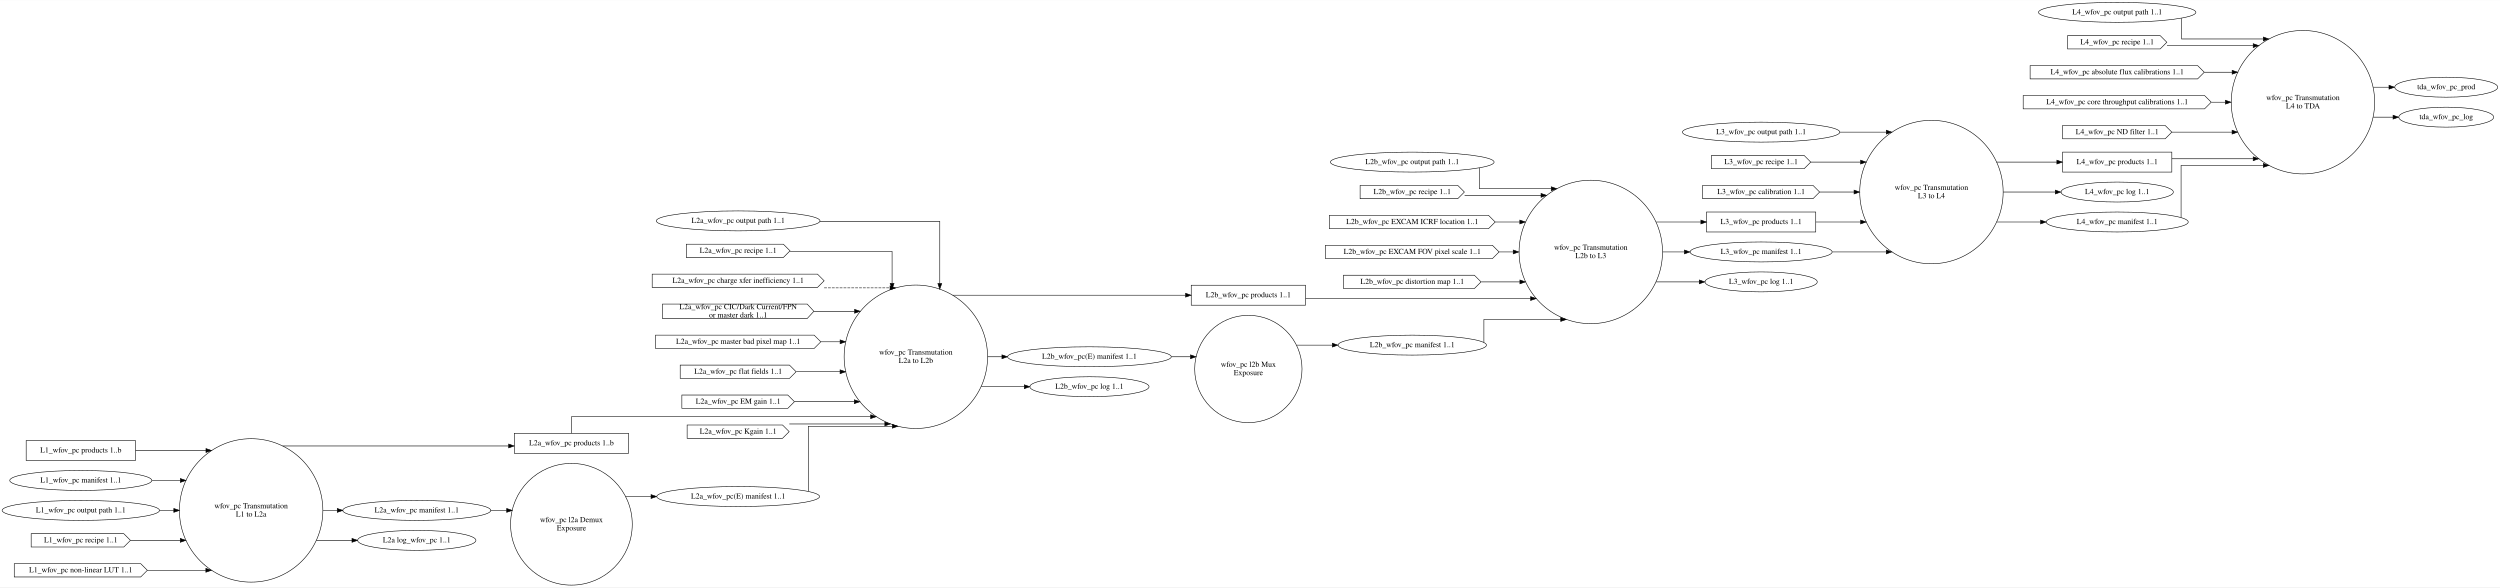
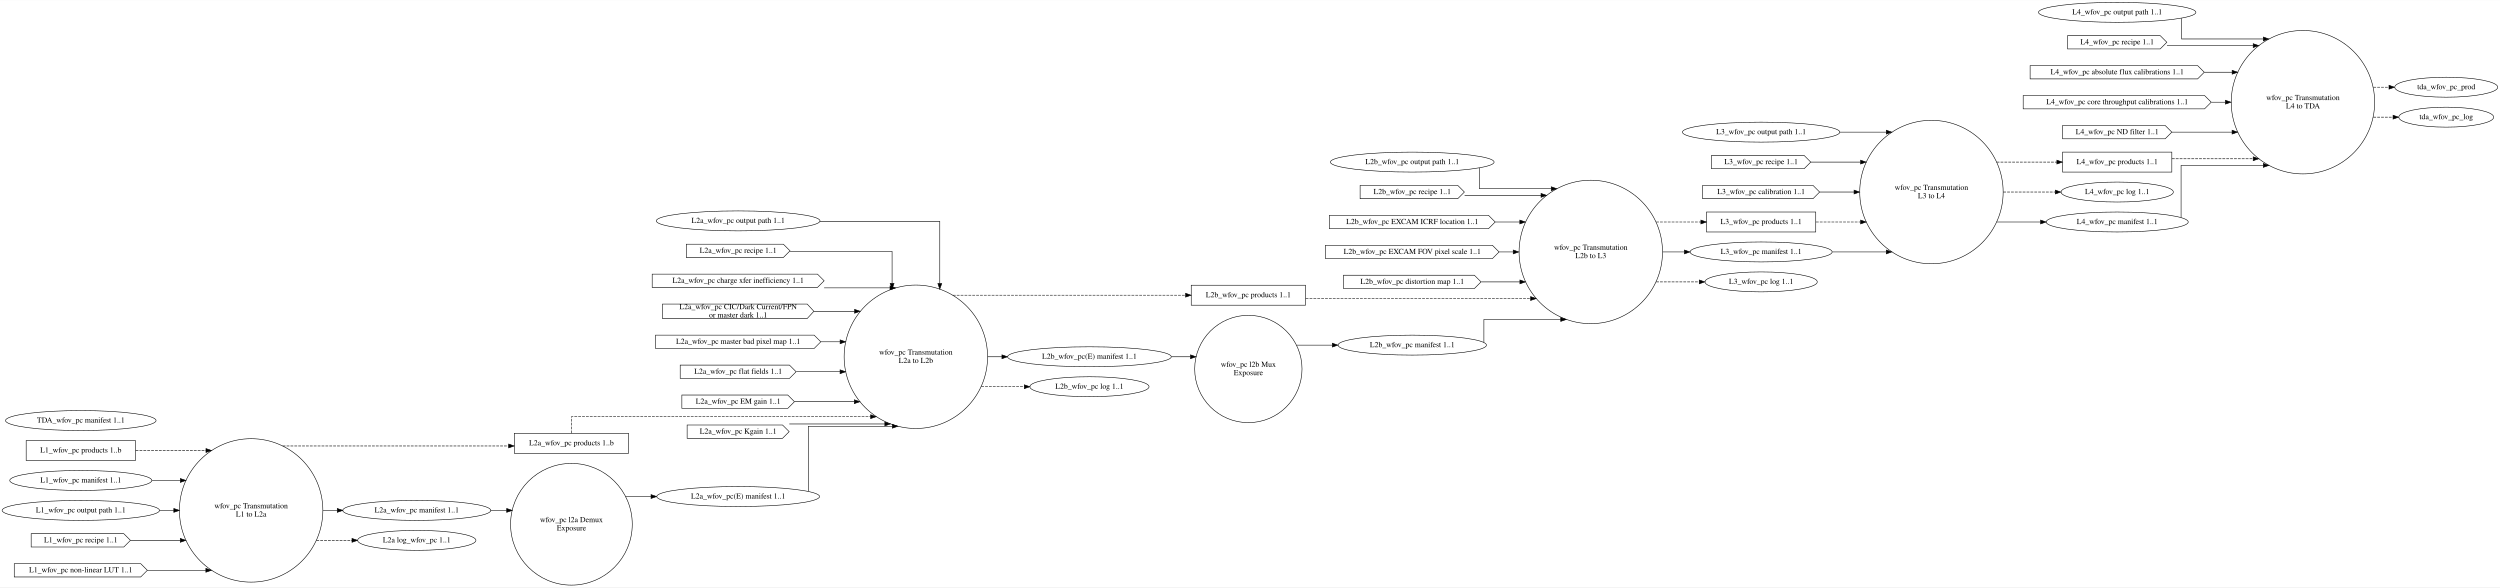
<svg xmlns="http://www.w3.org/2000/svg" width="4507pt" height="1059pt" viewBox="0.00 0.00 4507.39 1058.60">
  <g id="graph0" class="graph" transform="scale(1 1) rotate(0) translate(4 1054.6)">
    <polygon fill="white" stroke="transparent" points="-4,4 -4,-1054.6 4503.39,-1054.6 4503.39,4 -4,4" />
    <g id="node1" class="node">
      <ellipse fill="none" stroke="black" cx="448.78" cy="-134.6" rx="129.3" ry="129.3" />
      <text text-anchor="middle" x="448.78" y="-138.4" font-family="Times,serif" font-size="14.00">wfov_pc Transmutation</text>
      <text text-anchor="middle" x="448.78" y="-123.4" font-family="Times,serif" font-size="14.00">L1 to L2a</text>
    </g>
    <g id="node13" class="node">
      <polygon fill="none" stroke="black" points="1129.25,-273.6 923.25,-273.6 923.25,-237.6 1129.25,-237.6 1129.25,-273.6" />
      <text text-anchor="middle" x="1026.25" y="-251.9" font-family="Times,serif" font-size="14.00">L2a_wfov_pc products 1..b</text>
    </g>
    <g id="edge6" class="edge">
-       <path fill="none" stroke="black" d="M505.73,-250.8C505.73,-250.8 913.05,-250.8 913.05,-250.8" />
+       <path fill="none" stroke="black" stroke-dasharray="5,2" d="M505.73,-250.8C505.73,-250.8 913.05,-250.8 913.05,-250.8" />
      <polygon fill="black" stroke="black" points="913.05,-254.3 923.05,-250.8 913.05,-247.3 913.05,-254.3" />
    </g>
    <g id="node14" class="node">
      <ellipse fill="none" stroke="black" cx="747.41" cy="-134.6" rx="133.48" ry="18" />
      <text text-anchor="middle" x="747.41" y="-130.9" font-family="Times,serif" font-size="14.00">L2a_wfov_pc manifest 1..1</text>
    </g>
    <g id="edge7" class="edge">
      <path fill="none" stroke="black" d="M578.46,-134.6C578.46,-134.6 604.07,-134.6 604.07,-134.6" />
      <polygon fill="black" stroke="black" points="604.07,-138.1 614.07,-134.6 604.07,-131.1 604.07,-138.1" />
    </g>
    <g id="node23" class="node">
      <ellipse fill="none" stroke="black" cx="747.41" cy="-80.6" rx="106.68" ry="18" />
      <text text-anchor="middle" x="747.41" y="-76.9" font-family="Times,serif" font-size="14.00">L2a log_wfov_pc 1..1</text>
    </g>
    <g id="edge8" class="edge">
-       <path fill="none" stroke="black" d="M566.38,-80.6C566.38,-80.6 630.61,-80.6 630.61,-80.6" />
+       <path fill="none" stroke="black" stroke-dasharray="5,2" d="M566.38,-80.6C566.38,-80.6 630.61,-80.6 630.61,-80.6" />
      <polygon fill="black" stroke="black" points="630.61,-84.1 640.61,-80.6 630.61,-77.1 630.61,-84.1" />
    </g>
    <g id="node2" class="node">
      <ellipse fill="none" stroke="black" cx="1026.25" cy="-109.6" rx="109.7" ry="109.7" />
      <text text-anchor="middle" x="1026.25" y="-113.4" font-family="Times,serif" font-size="14.00">wfov_pc l2a Demux</text>
      <text text-anchor="middle" x="1026.25" y="-98.4" font-family="Times,serif" font-size="14.00">Exposure</text>
    </g>
    <g id="node24" class="node">
      <ellipse fill="none" stroke="black" cx="1326.86" cy="-159.6" rx="146.77" ry="18" />
      <text text-anchor="middle" x="1326.86" y="-155.9" font-family="Times,serif" font-size="14.00">L2a_wfov_pc(E) manifest 1..1</text>
    </g>
    <g id="edge22" class="edge">
      <path fill="none" stroke="black" d="M1123.85,-159.6C1123.85,-159.6 1169.81,-159.6 1169.81,-159.6" />
      <polygon fill="black" stroke="black" points="1169.81,-163.1 1179.81,-159.6 1169.81,-156.1 1169.81,-163.1" />
    </g>
    <g id="node3" class="node">
      <ellipse fill="none" stroke="black" cx="1647.26" cy="-411.6" rx="129.3" ry="129.3" />
      <text text-anchor="middle" x="1647.26" y="-415.4" font-family="Times,serif" font-size="14.00">wfov_pc Transmutation</text>
      <text text-anchor="middle" x="1647.26" y="-400.4" font-family="Times,serif" font-size="14.00">L2a to L2b</text>
    </g>
    <g id="node25" class="node">
      <polygon fill="none" stroke="black" points="2349.73,-540.6 2143.73,-540.6 2143.73,-504.6 2349.73,-504.6 2349.73,-540.6" />
      <text text-anchor="middle" x="2246.73" y="-518.9" font-family="Times,serif" font-size="14.00">L2b_wfov_pc products 1..1</text>
    </g>
    <g id="edge18" class="edge">
-       <path fill="none" stroke="black" d="M1713.99,-522.6C1713.99,-522.6 2133.52,-522.6 2133.52,-522.6" />
+       <path fill="none" stroke="black" stroke-dasharray="5,2" d="M1713.99,-522.6C1713.99,-522.6 2133.52,-522.6 2133.52,-522.6" />
      <polygon fill="black" stroke="black" points="2133.52,-526.1 2143.52,-522.6 2133.52,-519.1 2133.52,-526.1" />
    </g>
    <g id="node32" class="node">
      <ellipse fill="none" stroke="black" cx="1960.19" cy="-411.6" rx="147.57" ry="18" />
      <text text-anchor="middle" x="1960.19" y="-407.9" font-family="Times,serif" font-size="14.00">L2b_wfov_pc(E) manifest 1..1</text>
    </g>
    <g id="edge19" class="edge">
      <path fill="none" stroke="black" d="M1776.8,-411.6C1776.8,-411.6 1802.46,-411.6 1802.46,-411.6" />
      <polygon fill="black" stroke="black" points="1802.46,-415.1 1812.46,-411.6 1802.46,-408.1 1802.46,-415.1" />
    </g>
    <g id="node33" class="node">
      <ellipse fill="none" stroke="black" cx="1960.19" cy="-357.6" rx="107.48" ry="18" />
      <text text-anchor="middle" x="1960.19" y="-353.9" font-family="Times,serif" font-size="14.00">L2b_wfov_pc log 1..1</text>
    </g>
    <g id="edge20" class="edge">
-       <path fill="none" stroke="black" d="M1765.12,-357.6C1765.12,-357.6 1842.74,-357.6 1842.74,-357.6" />
+       <path fill="none" stroke="black" stroke-dasharray="5,2" d="M1765.12,-357.6C1765.12,-357.6 1842.74,-357.6 1842.74,-357.6" />
      <polygon fill="black" stroke="black" points="1842.74,-361.1 1852.74,-357.6 1842.74,-354.1 1842.74,-361.1" />
    </g>
    <g id="node4" class="node">
      <ellipse fill="none" stroke="black" cx="2246.73" cy="-389.6" rx="96.75" ry="96.75" />
      <text text-anchor="middle" x="2246.73" y="-393.4" font-family="Times,serif" font-size="14.00">wfov_pc l2b Mux</text>
      <text text-anchor="middle" x="2246.73" y="-378.4" font-family="Times,serif" font-size="14.00">Exposure</text>
    </g>
    <g id="node26" class="node">
      <ellipse fill="none" stroke="black" cx="2542.23" cy="-432.6" rx="133.78" ry="18" />
      <text text-anchor="middle" x="2542.23" y="-428.9" font-family="Times,serif" font-size="14.00">L2b_wfov_pc manifest 1..1</text>
    </g>
    <g id="edge25" class="edge">
      <path fill="none" stroke="black" d="M2333.79,-432.6C2333.79,-432.6 2398.11,-432.6 2398.11,-432.6" />
      <polygon fill="black" stroke="black" points="2398.11,-436.1 2408.11,-432.6 2398.11,-429.1 2398.11,-436.1" />
    </g>
    <g id="node5" class="node">
      <ellipse fill="none" stroke="black" cx="2864.13" cy="-600.6" rx="129.3" ry="129.3" />
      <text text-anchor="middle" x="2864.13" y="-604.4" font-family="Times,serif" font-size="14.00">wfov_pc Transmutation</text>
      <text text-anchor="middle" x="2864.13" y="-589.4" font-family="Times,serif" font-size="14.00">L2b to L3</text>
    </g>
    <g id="node34" class="node">
      <polygon fill="none" stroke="black" points="3269.72,-672.6 3072.72,-672.6 3072.72,-636.6 3269.72,-636.6 3269.72,-672.6" />
      <text text-anchor="middle" x="3171.22" y="-650.9" font-family="Times,serif" font-size="14.00">L3_wfov_pc products 1..1</text>
    </g>
    <g id="edge33" class="edge">
-       <path fill="none" stroke="black" d="M2981.98,-654.6C2981.98,-654.6 3062.64,-654.6 3062.64,-654.6" />
+       <path fill="none" stroke="black" stroke-dasharray="5,2" d="M2981.98,-654.6C2981.98,-654.6 3062.64,-654.6 3062.64,-654.6" />
      <polygon fill="black" stroke="black" points="3062.64,-658.1 3072.64,-654.6 3062.64,-651.1 3062.64,-658.1" />
    </g>
    <g id="node36" class="node">
      <ellipse fill="none" stroke="black" cx="3171.22" cy="-600.6" rx="128.08" ry="18" />
      <text text-anchor="middle" x="3171.22" y="-596.9" font-family="Times,serif" font-size="14.00">L3_wfov_pc manifest 1..1</text>
    </g>
    <g id="edge34" class="edge">
      <path fill="none" stroke="black" d="M2993.92,-600.6C2993.92,-600.6 3032.88,-600.6 3032.88,-600.6" />
      <polygon fill="black" stroke="black" points="3032.88,-604.1 3042.88,-600.6 3032.88,-597.1 3032.88,-604.1" />
    </g>
    <g id="node39" class="node">
      <ellipse fill="none" stroke="black" cx="3171.22" cy="-546.6" rx="101.28" ry="18" />
      <text text-anchor="middle" x="3171.22" y="-542.9" font-family="Times,serif" font-size="14.00">L3_wfov_pc log 1..1</text>
    </g>
    <g id="edge35" class="edge">
-       <path fill="none" stroke="black" d="M2981.98,-546.6C2981.98,-546.6 3059.7,-546.6 3059.7,-546.6" />
+       <path fill="none" stroke="black" stroke-dasharray="5,2" d="M2981.98,-546.6C2981.98,-546.6 3059.7,-546.6 3059.7,-546.6" />
      <polygon fill="black" stroke="black" points="3059.7,-550.1 3069.7,-546.6 3059.7,-543.1 3059.7,-550.1" />
    </g>
    <g id="node6" class="node">
      <ellipse fill="none" stroke="black" cx="3478.31" cy="-708.6" rx="129.3" ry="129.3" />
      <text text-anchor="middle" x="3478.31" y="-712.4" font-family="Times,serif" font-size="14.00">wfov_pc Transmutation</text>
      <text text-anchor="middle" x="3478.31" y="-697.4" font-family="Times,serif" font-size="14.00">L3 to L4</text>
    </g>
    <g id="node40" class="node">
      <polygon fill="none" stroke="black" points="3911.71,-780.6 3714.71,-780.6 3714.71,-744.6 3911.71,-744.6 3911.71,-780.6" />
      <text text-anchor="middle" x="3813.21" y="-758.9" font-family="Times,serif" font-size="14.00">L4_wfov_pc products 1..1</text>
    </g>
    <g id="edge41" class="edge">
-       <path fill="none" stroke="black" d="M3595.91,-762.6C3595.91,-762.6 3704.47,-762.6 3704.47,-762.6" />
+       <path fill="none" stroke="black" stroke-dasharray="5,2" d="M3595.91,-762.6C3595.91,-762.6 3704.47,-762.6 3704.47,-762.6" />
      <polygon fill="black" stroke="black" points="3704.47,-766.1 3714.47,-762.6 3704.47,-759.1 3704.47,-766.1" />
    </g>
    <g id="node42" class="node">
      <ellipse fill="none" stroke="black" cx="3813.21" cy="-708.6" rx="101.28" ry="18" />
      <text text-anchor="middle" x="3813.21" y="-704.9" font-family="Times,serif" font-size="14.00">L4_wfov_pc log 1..1</text>
    </g>
    <g id="edge42" class="edge">
-       <path fill="none" stroke="black" d="M3607.79,-708.6C3607.79,-708.6 3701.58,-708.6 3701.58,-708.6" />
+       <path fill="none" stroke="black" stroke-dasharray="5,2" d="M3607.79,-708.6C3607.79,-708.6 3701.58,-708.6 3701.58,-708.6" />
      <polygon fill="black" stroke="black" points="3701.58,-712.1 3711.58,-708.6 3701.58,-705.1 3701.58,-712.1" />
    </g>
    <g id="node43" class="node">
      <ellipse fill="none" stroke="black" cx="3813.21" cy="-654.6" rx="128.08" ry="18" />
      <text text-anchor="middle" x="3813.21" y="-650.9" font-family="Times,serif" font-size="14.00">L4_wfov_pc manifest 1..1</text>
    </g>
    <g id="edge43" class="edge">
      <path fill="none" stroke="black" d="M3595.91,-654.6C3595.91,-654.6 3675.06,-654.6 3675.06,-654.6" />
      <polygon fill="black" stroke="black" points="3675.06,-658.1 3685.06,-654.6 3675.06,-651.1 3675.06,-658.1" />
    </g>
    <g id="node7" class="node">
      <ellipse fill="none" stroke="black" cx="4148.11" cy="-870.6" rx="129.3" ry="129.3" />
      <text text-anchor="middle" x="4148.11" y="-874.4" font-family="Times,serif" font-size="14.00">wfov_pc Transmutation</text>
      <text text-anchor="middle" x="4148.11" y="-859.4" font-family="Times,serif" font-size="14.00">L4 to TDA</text>
    </g>
-     <g id="node48" class="node">
+     <g id="node49" class="node">
      <ellipse fill="none" stroke="black" cx="4406.45" cy="-897.6" rx="92.88" ry="18" />
      <text text-anchor="middle" x="4406.45" y="-893.9" font-family="Times,serif" font-size="14.00">tda_wfov_pc_prod</text>
    </g>
    <g id="edge51" class="edge">
-       <path fill="none" stroke="black" d="M4275.01,-897.6C4275.01,-897.6 4303.25,-897.6 4303.25,-897.6" />
+       <path fill="none" stroke="black" stroke-dasharray="5,2" d="M4275.01,-897.6C4275.01,-897.6 4303.25,-897.6 4303.25,-897.6" />
      <polygon fill="black" stroke="black" points="4303.25,-901.1 4313.25,-897.6 4303.25,-894.1 4303.25,-901.1" />
    </g>
-     <g id="node49" class="node">
+     <g id="node50" class="node">
      <ellipse fill="none" stroke="black" cx="4406.45" cy="-843.6" rx="85.59" ry="18" />
      <text text-anchor="middle" x="4406.45" y="-839.9" font-family="Times,serif" font-size="14.00">tda_wfov_pc_log</text>
    </g>
    <g id="edge52" class="edge">
-       <path fill="none" stroke="black" d="M4275.01,-843.6C4275.01,-843.6 4310.58,-843.6 4310.58,-843.6" />
+       <path fill="none" stroke="black" stroke-dasharray="5,2" d="M4275.01,-843.6C4275.01,-843.6 4310.58,-843.6 4310.58,-843.6" />
      <polygon fill="black" stroke="black" points="4310.58,-847.1 4320.58,-843.6 4310.58,-840.1 4310.58,-847.1" />
    </g>
    <g id="node8" class="node">
      <polygon fill="none" stroke="black" points="240.19,-260.6 43.19,-260.6 43.19,-224.6 240.19,-224.6 240.19,-260.6" />
      <text text-anchor="middle" x="141.69" y="-238.9" font-family="Times,serif" font-size="14.00">L1_wfov_pc products 1..b</text>
    </g>
    <g id="edge1" class="edge">
-       <path fill="none" stroke="black" d="M240.54,-242.6C240.54,-242.6 367.36,-242.6 367.36,-242.6" />
+       <path fill="none" stroke="black" stroke-dasharray="5,2" d="M240.54,-242.6C240.54,-242.6 367.36,-242.6 367.36,-242.6" />
      <polygon fill="black" stroke="black" points="367.36,-246.1 377.36,-242.6 367.36,-239.1 367.36,-246.1" />
    </g>
    <g id="node9" class="node">
      <ellipse fill="none" stroke="black" cx="141.69" cy="-188.6" rx="128.08" ry="18" />
      <text text-anchor="middle" x="141.69" y="-184.9" font-family="Times,serif" font-size="14.00">L1_wfov_pc manifest 1..1</text>
    </g>
    <g id="edge2" class="edge">
      <path fill="none" stroke="black" d="M270.14,-188.6C270.14,-188.6 321.12,-188.6 321.12,-188.6" />
      <polygon fill="black" stroke="black" points="321.12,-192.1 331.12,-188.6 321.12,-185.1 321.12,-192.1" />
    </g>
    <g id="node10" class="node">
      <ellipse fill="none" stroke="black" cx="141.69" cy="-134.6" rx="141.88" ry="18" />
      <text text-anchor="middle" x="141.69" y="-130.9" font-family="Times,serif" font-size="14.00">L1_wfov_pc output path 1..1</text>
    </g>
    <g id="edge3" class="edge">
      <path fill="none" stroke="black" d="M283.55,-134.6C283.55,-134.6 309.37,-134.6 309.37,-134.6" />
      <polygon fill="black" stroke="black" points="309.37,-138.1 319.37,-134.6 309.37,-131.1 309.37,-138.1" />
    </g>
    <g id="node11" class="node">
      <polygon fill="none" stroke="black" points="219.19,-92.6 52.19,-92.6 52.19,-68.6 219.19,-68.6 231.19,-80.6 219.19,-92.6" />
      <text text-anchor="middle" x="141.69" y="-76.9" font-family="Times,serif" font-size="14.00">L1_wfov_pc recipe 1..1</text>
    </g>
    <g id="edge4" class="edge">
      <path fill="none" stroke="black" d="M231.34,-80.6C231.34,-80.6 321.01,-80.6 321.01,-80.6" />
      <polygon fill="black" stroke="black" points="321.01,-84.1 331.01,-80.6 321.01,-77.1 321.01,-84.1" />
    </g>
    <g id="node12" class="node">
      <polygon fill="none" stroke="black" points="249.69,-38.6 21.69,-38.6 21.69,-14.6 249.69,-14.6 261.69,-26.6 249.69,-38.6" />
      <text text-anchor="middle" x="141.69" y="-22.9" font-family="Times,serif" font-size="14.00">L1_wfov_pc non-linear LUT 1..1</text>
    </g>
    <g id="edge5" class="edge">
      <path fill="none" stroke="black" d="M261.74,-26.6C261.74,-26.6 367.16,-26.6 367.16,-26.6" />
      <polygon fill="black" stroke="black" points="367.16,-30.1 377.16,-26.6 367.16,-23.1 367.16,-30.1" />
    </g>
    <g id="edge9" class="edge">
-       <path fill="none" stroke="black" d="M1026.39,-273.75C1026.39,-287.34 1026.39,-303.6 1026.39,-303.6 1026.39,-303.6 1565.73,-303.6 1565.73,-303.6" />
+       <path fill="none" stroke="black" stroke-dasharray="5,2" d="M1026.39,-273.75C1026.39,-287.34 1026.39,-303.6 1026.39,-303.6 1026.39,-303.6 1565.73,-303.6 1565.73,-303.6" />
      <polygon fill="black" stroke="black" points="1565.73,-307.1 1575.73,-303.6 1565.73,-300.1 1565.73,-307.1" />
    </g>
    <g id="edge21" class="edge">
      <path fill="none" stroke="black" d="M880.71,-134.6C880.71,-134.6 909.53,-134.6 909.53,-134.6" />
      <polygon fill="black" stroke="black" points="909.53,-138.1 919.53,-134.6 909.53,-131.1 909.53,-138.1" />
    </g>
    <g id="node15" class="node">
      <ellipse fill="none" stroke="black" cx="1326.86" cy="-656.6" rx="147.57" ry="18" />
      <text text-anchor="middle" x="1326.86" y="-652.9" font-family="Times,serif" font-size="14.00">L2a_wfov_pc output path 1..1</text>
    </g>
    <g id="edge10" class="edge">
      <path fill="none" stroke="black" d="M1474.2,-655.6C1574.97,-655.6 1690.39,-655.6 1690.39,-655.6 1690.39,-655.6 1690.39,-543.6 1690.39,-543.6" />
      <polygon fill="black" stroke="black" points="1693.89,-543.6 1690.39,-533.6 1686.89,-543.6 1693.89,-543.6" />
    </g>
    <g id="node16" class="node">
      <polygon fill="none" stroke="black" points="1408.36,-614.6 1233.36,-614.6 1233.36,-590.6 1408.36,-590.6 1420.36,-602.6 1408.36,-614.6" />
      <text text-anchor="middle" x="1326.86" y="-598.9" font-family="Times,serif" font-size="14.00">L2a_wfov_pc recipe 1..1</text>
    </g>
    <g id="edge11" class="edge">
      <path fill="none" stroke="black" d="M1420.43,-601.6C1501,-601.6 1604.39,-601.6 1604.39,-601.6 1604.39,-601.6 1604.39,-543.81 1604.39,-543.81" />
      <polygon fill="black" stroke="black" points="1607.89,-543.81 1604.39,-533.81 1600.89,-543.81 1607.89,-543.81" />
    </g>
    <g id="node17" class="node">
      <polygon fill="none" stroke="black" points="1469.86,-560.6 1171.86,-560.6 1171.86,-536.6 1469.86,-536.6 1481.86,-548.6 1469.86,-560.6" />
      <text text-anchor="middle" x="1326.86" y="-544.9" font-family="Times,serif" font-size="14.00">L2a_wfov_pc charge xfer inefficiency 1..1</text>
    </g>
    <g id="edge12" class="edge">
-       <path fill="none" stroke="black" stroke-dasharray="5,2" d="M1481.89,-535.8C1481.89,-535.8 1600.65,-535.8 1600.65,-535.8" />
+       <path fill="none" stroke="black" d="M1481.89,-535.8C1481.89,-535.8 1600.65,-535.8 1600.65,-535.8" />
      <polygon fill="black" stroke="black" points="1600.65,-539.3 1610.65,-535.8 1600.65,-532.3 1600.65,-539.3" />
    </g>
    <g id="node18" class="node">
      <polygon fill="none" stroke="black" points="1451.36,-506.6 1190.36,-506.6 1190.36,-480.6 1451.36,-480.6 1463.36,-493.6 1451.36,-506.6" />
      <text text-anchor="middle" x="1326.86" y="-497.4" font-family="Times,serif" font-size="14.00">L2a_wfov_pc CIC/Dark Current/FPN</text>
      <text text-anchor="middle" x="1326.86" y="-482.4" font-family="Times,serif" font-size="14.00"> or master dark 1..1</text>
    </g>
    <g id="edge13" class="edge">
      <path fill="none" stroke="black" d="M1463.66,-493.6C1463.66,-493.6 1536.77,-493.6 1536.77,-493.6" />
      <polygon fill="black" stroke="black" points="1536.77,-497.1 1546.77,-493.6 1536.77,-490.1 1536.77,-497.1" />
    </g>
    <g id="node19" class="node">
      <polygon fill="none" stroke="black" points="1463.86,-450.6 1177.86,-450.6 1177.86,-426.6 1463.86,-426.6 1475.86,-438.6 1463.86,-450.6" />
      <text text-anchor="middle" x="1326.86" y="-434.9" font-family="Times,serif" font-size="14.00">L2a_wfov_pc master bad pixel map 1..1</text>
    </g>
    <g id="edge14" class="edge">
      <path fill="none" stroke="black" d="M1476.27,-438.6C1476.27,-438.6 1510.67,-438.6 1510.67,-438.6" />
      <polygon fill="black" stroke="black" points="1510.67,-442.1 1520.67,-438.6 1510.67,-435.1 1510.67,-442.1" />
    </g>
    <g id="node20" class="node">
      <polygon fill="none" stroke="black" points="1419.36,-396.6 1222.36,-396.6 1222.36,-372.6 1419.36,-372.6 1431.36,-384.6 1419.36,-396.6" />
      <text text-anchor="middle" x="1326.86" y="-380.9" font-family="Times,serif" font-size="14.00">L2a_wfov_pc flat fields 1..1</text>
    </g>
    <g id="edge15" class="edge">
      <path fill="none" stroke="black" d="M1431.77,-384.6C1431.77,-384.6 1510.6,-384.6 1510.6,-384.6" />
      <polygon fill="black" stroke="black" points="1510.6,-388.1 1520.6,-384.6 1510.6,-381.1 1510.6,-388.1" />
    </g>
    <g id="node21" class="node">
      <polygon fill="none" stroke="black" points="1416.36,-342.6 1225.36,-342.6 1225.36,-318.6 1416.36,-318.6 1428.36,-330.6 1416.36,-342.6" />
      <text text-anchor="middle" x="1326.86" y="-326.9" font-family="Times,serif" font-size="14.00">L2a_wfov_pc EM gain 1..1</text>
    </g>
    <g id="edge16" class="edge">
      <path fill="none" stroke="black" d="M1428.67,-330.6C1428.67,-330.6 1536.25,-330.6 1536.25,-330.6" />
      <polygon fill="black" stroke="black" points="1536.25,-334.1 1546.25,-330.6 1536.25,-327.1 1536.25,-334.1" />
    </g>
    <g id="node22" class="node">
      <polygon fill="none" stroke="black" points="1406.86,-288.6 1234.86,-288.6 1234.86,-264.6 1406.86,-264.6 1418.86,-276.6 1406.86,-288.6" />
      <text text-anchor="middle" x="1326.86" y="-272.9" font-family="Times,serif" font-size="14.00">L2a_wfov_pc Kgain 1..1</text>
    </g>
    <g id="edge17" class="edge">
      <path fill="none" stroke="black" d="M1419.1,-290.47C1419.1,-290.47 1591.35,-290.47 1591.35,-290.47" />
      <polygon fill="black" stroke="black" points="1591.35,-293.97 1601.35,-290.47 1591.35,-286.97 1591.35,-293.97" />
    </g>
    <g id="edge23" class="edge">
      <path fill="none" stroke="black" d="M1453.39,-169.13C1453.39,-198.6 1453.39,-286.33 1453.39,-286.33 1453.39,-286.33 1604.81,-286.33 1604.81,-286.33" />
      <polygon fill="black" stroke="black" points="1604.81,-289.83 1614.81,-286.33 1604.81,-282.83 1604.81,-289.83" />
    </g>
    <g id="edge26" class="edge">
-       <path fill="none" stroke="black" d="M2350.07,-516.6C2350.07,-516.6 2755.56,-516.6 2755.56,-516.6" />
+       <path fill="none" stroke="black" stroke-dasharray="5,2" d="M2350.07,-516.6C2350.07,-516.6 2755.56,-516.6 2755.56,-516.6" />
      <polygon fill="black" stroke="black" points="2755.56,-520.1 2765.56,-516.6 2755.56,-513.1 2755.56,-520.1" />
    </g>
    <g id="edge27" class="edge">
      <path fill="none" stroke="black" d="M2671.39,-437.55C2671.39,-449.48 2671.39,-478.84 2671.39,-478.84 2671.39,-478.84 2809.91,-478.84 2809.91,-478.84" />
      <polygon fill="black" stroke="black" points="2809.91,-482.34 2819.91,-478.84 2809.91,-475.34 2809.91,-482.34" />
    </g>
    <g id="node27" class="node">
      <ellipse fill="none" stroke="black" cx="2542.23" cy="-762.6" rx="147.57" ry="18" />
      <text text-anchor="middle" x="2542.23" y="-758.9" font-family="Times,serif" font-size="14.00">L2b_wfov_pc output path 1..1</text>
    </g>
    <g id="edge28" class="edge">
      <path fill="none" stroke="black" d="M2663.39,-751.95C2663.39,-737.81 2663.39,-714.6 2663.39,-714.6 2663.39,-714.6 2792.81,-714.6 2792.81,-714.6" />
      <polygon fill="black" stroke="black" points="2792.81,-718.1 2802.81,-714.6 2792.81,-711.1 2792.81,-718.1" />
    </g>
    <g id="node28" class="node">
      <polygon fill="none" stroke="black" points="2624.23,-720.6 2448.23,-720.6 2448.23,-696.6 2624.23,-696.6 2636.23,-708.6 2624.23,-720.6" />
      <text text-anchor="middle" x="2542.23" y="-704.9" font-family="Times,serif" font-size="14.00">L2b_wfov_pc recipe 1..1</text>
    </g>
    <g id="edge29" class="edge">
      <path fill="none" stroke="black" d="M2636.64,-702.6C2636.64,-702.6 2774.42,-702.6 2774.42,-702.6" />
      <polygon fill="black" stroke="black" points="2774.42,-706.1 2784.42,-702.6 2774.42,-699.1 2774.42,-706.1" />
    </g>
    <g id="node29" class="node">
      <polygon fill="none" stroke="black" points="2679.73,-666.6 2392.73,-666.6 2392.73,-642.6 2679.73,-642.6 2691.73,-654.6 2679.73,-666.6" />
      <text text-anchor="middle" x="2542.23" y="-650.9" font-family="Times,serif" font-size="14.00">L2b_wfov_pc EXCAM ICRF location 1..1</text>
    </g>
    <g id="edge30" class="edge">
      <path fill="none" stroke="black" d="M2691.87,-654.6C2691.87,-654.6 2736.19,-654.6 2736.19,-654.6" />
      <polygon fill="black" stroke="black" points="2736.19,-658.1 2746.19,-654.6 2736.19,-651.1 2736.19,-658.1" />
    </g>
    <g id="node30" class="node">
      <polygon fill="none" stroke="black" points="2686.73,-612.6 2385.73,-612.6 2385.73,-588.6 2686.73,-588.6 2698.73,-600.6 2686.73,-612.6" />
      <text text-anchor="middle" x="2542.23" y="-596.9" font-family="Times,serif" font-size="14.00">L2b_wfov_pc EXCAM FOV pixel scale 1..1</text>
    </g>
    <g id="edge31" class="edge">
      <path fill="none" stroke="black" d="M2698.94,-600.6C2698.94,-600.6 2724.27,-600.6 2724.27,-600.6" />
      <polygon fill="black" stroke="black" points="2724.27,-604.1 2734.27,-600.6 2724.27,-597.1 2724.27,-604.1" />
    </g>
    <g id="node31" class="node">
      <polygon fill="none" stroke="black" points="2654.23,-558.6 2418.23,-558.6 2418.23,-534.6 2654.23,-534.6 2666.23,-546.6 2654.23,-558.6" />
      <text text-anchor="middle" x="2542.23" y="-542.9" font-family="Times,serif" font-size="14.00">L2b_wfov_pc distortion map 1..1</text>
    </g>
    <g id="edge32" class="edge">
      <path fill="none" stroke="black" d="M2666.69,-546.6C2666.69,-546.6 2736.34,-546.6 2736.34,-546.6" />
      <polygon fill="black" stroke="black" points="2736.34,-550.1 2746.34,-546.6 2736.34,-543.1 2736.34,-550.1" />
    </g>
    <g id="edge24" class="edge">
      <path fill="none" stroke="black" d="M2108.08,-411.6C2108.08,-411.6 2142.37,-411.6 2142.37,-411.6" />
      <polygon fill="black" stroke="black" points="2142.37,-415.1 2152.37,-411.6 2142.37,-408.1 2142.37,-415.1" />
    </g>
    <g id="edge36" class="edge">
-       <path fill="none" stroke="black" d="M3270.07,-654.6C3270.07,-654.6 3350.61,-654.6 3350.61,-654.6" />
+       <path fill="none" stroke="black" stroke-dasharray="5,2" d="M3270.07,-654.6C3270.07,-654.6 3350.61,-654.6 3350.61,-654.6" />
      <polygon fill="black" stroke="black" points="3350.61,-658.1 3360.61,-654.6 3350.61,-651.1 3350.61,-658.1" />
    </g>
    <g id="node35" class="node">
      <ellipse fill="none" stroke="black" cx="3171.22" cy="-816.6" rx="141.88" ry="18" />
      <text text-anchor="middle" x="3171.22" y="-812.9" font-family="Times,serif" font-size="14.00">L3_wfov_pc output path 1..1</text>
    </g>
    <g id="edge38" class="edge">
      <path fill="none" stroke="black" d="M3313.08,-816.6C3313.08,-816.6 3396.89,-816.6 3396.89,-816.6" />
      <polygon fill="black" stroke="black" points="3396.89,-820.1 3406.89,-816.6 3396.89,-813.1 3396.89,-820.1" />
    </g>
    <g id="edge37" class="edge">
      <path fill="none" stroke="black" d="M3299.67,-600.6C3299.67,-600.6 3396.85,-600.6 3396.85,-600.6" />
      <polygon fill="black" stroke="black" points="3396.85,-604.1 3406.85,-600.6 3396.85,-597.1 3396.85,-604.1" />
    </g>
    <g id="node37" class="node">
      <polygon fill="none" stroke="black" points="3248.72,-774.6 3081.72,-774.6 3081.72,-750.6 3248.72,-750.6 3260.72,-762.6 3248.72,-774.6" />
      <text text-anchor="middle" x="3171.22" y="-758.9" font-family="Times,serif" font-size="14.00">L3_wfov_pc recipe 1..1</text>
    </g>
    <g id="edge39" class="edge">
      <path fill="none" stroke="black" d="M3260.87,-762.6C3260.87,-762.6 3350.54,-762.6 3350.54,-762.6" />
      <polygon fill="black" stroke="black" points="3350.54,-766.1 3360.54,-762.6 3350.54,-759.1 3350.54,-766.1" />
    </g>
    <g id="node38" class="node">
      <polygon fill="none" stroke="black" points="3264.72,-720.6 3065.72,-720.6 3065.72,-696.6 3264.72,-696.6 3276.72,-708.6 3264.72,-720.6" />
      <text text-anchor="middle" x="3171.22" y="-704.9" font-family="Times,serif" font-size="14.00">L3_wfov_pc calibration 1..1</text>
    </g>
    <g id="edge40" class="edge">
      <path fill="none" stroke="black" d="M3276.9,-708.6C3276.9,-708.6 3338.81,-708.6 3338.81,-708.6" />
      <polygon fill="black" stroke="black" points="3338.81,-712.1 3348.81,-708.6 3338.81,-705.1 3338.81,-712.1" />
    </g>
    <g id="edge44" class="edge">
-       <path fill="none" stroke="black" d="M3911.88,-768.6C3911.88,-768.6 4058.4,-768.6 4058.4,-768.6" />
+       <path fill="none" stroke="black" stroke-dasharray="5,2" d="M3911.88,-768.6C3911.88,-768.6 4058.4,-768.6 4058.4,-768.6" />
      <polygon fill="black" stroke="black" points="4058.4,-772.1 4068.4,-768.6 4058.4,-765.1 4058.4,-772.1" />
    </g>
    <g id="node41" class="node">
      <ellipse fill="none" stroke="black" cx="3813.21" cy="-1032.6" rx="141.88" ry="18" />
      <text text-anchor="middle" x="3813.21" y="-1028.9" font-family="Times,serif" font-size="14.00">L4_wfov_pc output path 1..1</text>
    </g>
    <g id="edge46" class="edge">
      <path fill="none" stroke="black" d="M3929.39,-1021.95C3929.39,-1007.81 3929.39,-984.6 3929.39,-984.6 3929.39,-984.6 4076.6,-984.6 4076.6,-984.6" />
      <polygon fill="black" stroke="black" points="4076.6,-988.1 4086.6,-984.6 4076.6,-981.1 4076.6,-988.1" />
    </g>
    <g id="edge45" class="edge">
      <path fill="none" stroke="black" d="M3928.39,-662.61C3928.39,-686.65 3928.39,-756.6 3928.39,-756.6 3928.39,-756.6 4076.61,-756.6 4076.61,-756.6" />
      <polygon fill="black" stroke="black" points="4076.61,-760.1 4086.61,-756.6 4076.61,-753.1 4076.61,-760.1" />
    </g>
    <g id="node44" class="node">
      <polygon fill="none" stroke="black" points="3890.71,-990.6 3723.71,-990.6 3723.71,-966.6 3890.71,-966.6 3902.71,-978.6 3890.71,-990.6" />
      <text text-anchor="middle" x="3813.21" y="-974.9" font-family="Times,serif" font-size="14.00">L4_wfov_pc recipe 1..1</text>
    </g>
    <g id="edge47" class="edge">
      <path fill="none" stroke="black" d="M3902.95,-972.6C3902.95,-972.6 4058.4,-972.6 4058.4,-972.6" />
      <polygon fill="black" stroke="black" points="4058.4,-976.1 4068.4,-972.6 4058.4,-969.1 4058.4,-976.1" />
    </g>
    <g id="node45" class="node">
      <polygon fill="none" stroke="black" points="3958.21,-936.6 3656.21,-936.6 3656.21,-912.6 3958.21,-912.6 3970.21,-924.6 3958.21,-936.6" />
      <text text-anchor="middle" x="3813.21" y="-920.9" font-family="Times,serif" font-size="14.00">L4_wfov_pc absolute flux calibrations 1..1</text>
    </g>
    <g id="edge48" class="edge">
      <path fill="none" stroke="black" d="M3970.36,-924.6C3970.36,-924.6 4020.45,-924.6 4020.45,-924.6" />
      <polygon fill="black" stroke="black" points="4020.45,-928.1 4030.45,-924.6 4020.45,-921.1 4020.45,-928.1" />
    </g>
    <g id="node46" class="node">
      <polygon fill="none" stroke="black" points="3970.71,-882.6 3643.71,-882.6 3643.71,-858.6 3970.71,-858.6 3982.71,-870.6 3970.71,-882.6" />
      <text text-anchor="middle" x="3813.21" y="-866.9" font-family="Times,serif" font-size="14.00">L4_wfov_pc core throughput calibrations 1..1</text>
    </g>
    <g id="edge49" class="edge">
      <path fill="none" stroke="black" d="M3983.11,-870.6C3983.11,-870.6 4008.28,-870.6 4008.28,-870.6" />
      <polygon fill="black" stroke="black" points="4008.28,-874.1 4018.28,-870.6 4008.28,-867.1 4008.28,-874.1" />
    </g>
    <g id="node47" class="node">
      <polygon fill="none" stroke="black" points="3899.71,-828.6 3714.71,-828.6 3714.71,-804.6 3899.71,-804.6 3911.71,-816.6 3899.71,-828.6" />
      <text text-anchor="middle" x="3813.21" y="-812.9" font-family="Times,serif" font-size="14.00">L4_wfov_pc ND filter 1..1</text>
    </g>
    <g id="edge50" class="edge">
      <path fill="none" stroke="black" d="M3911.88,-816.6C3911.88,-816.6 4020.34,-816.6 4020.34,-816.6" />
      <polygon fill="black" stroke="black" points="4020.34,-820.1 4030.34,-816.6 4020.34,-813.1 4020.34,-820.1" />
    </g>
+     <g id="node48" class="node">
+       <ellipse fill="none" stroke="black" cx="141.69" cy="-296.6" rx="135.68" ry="18" />
+       <text text-anchor="middle" x="141.69" y="-292.9" font-family="Times,serif" font-size="14.00">TDA_wfov_pc manifest 1..1</text>
+     </g>
  </g>
</svg>
